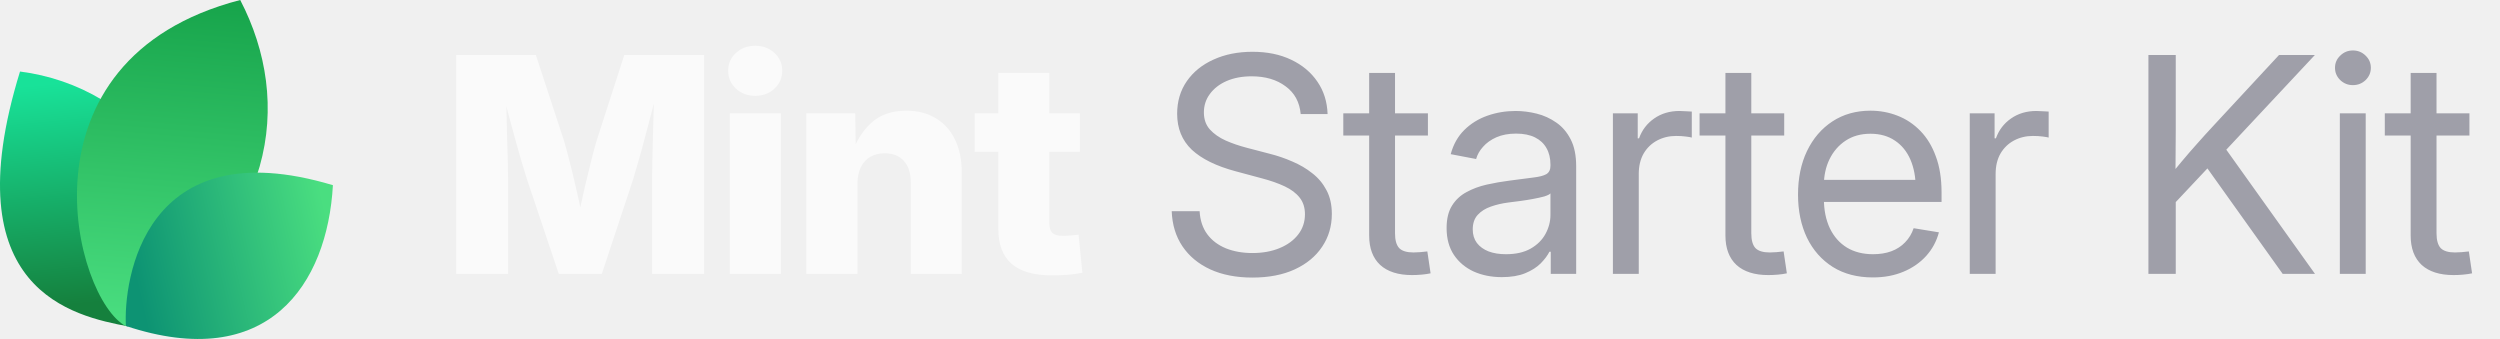
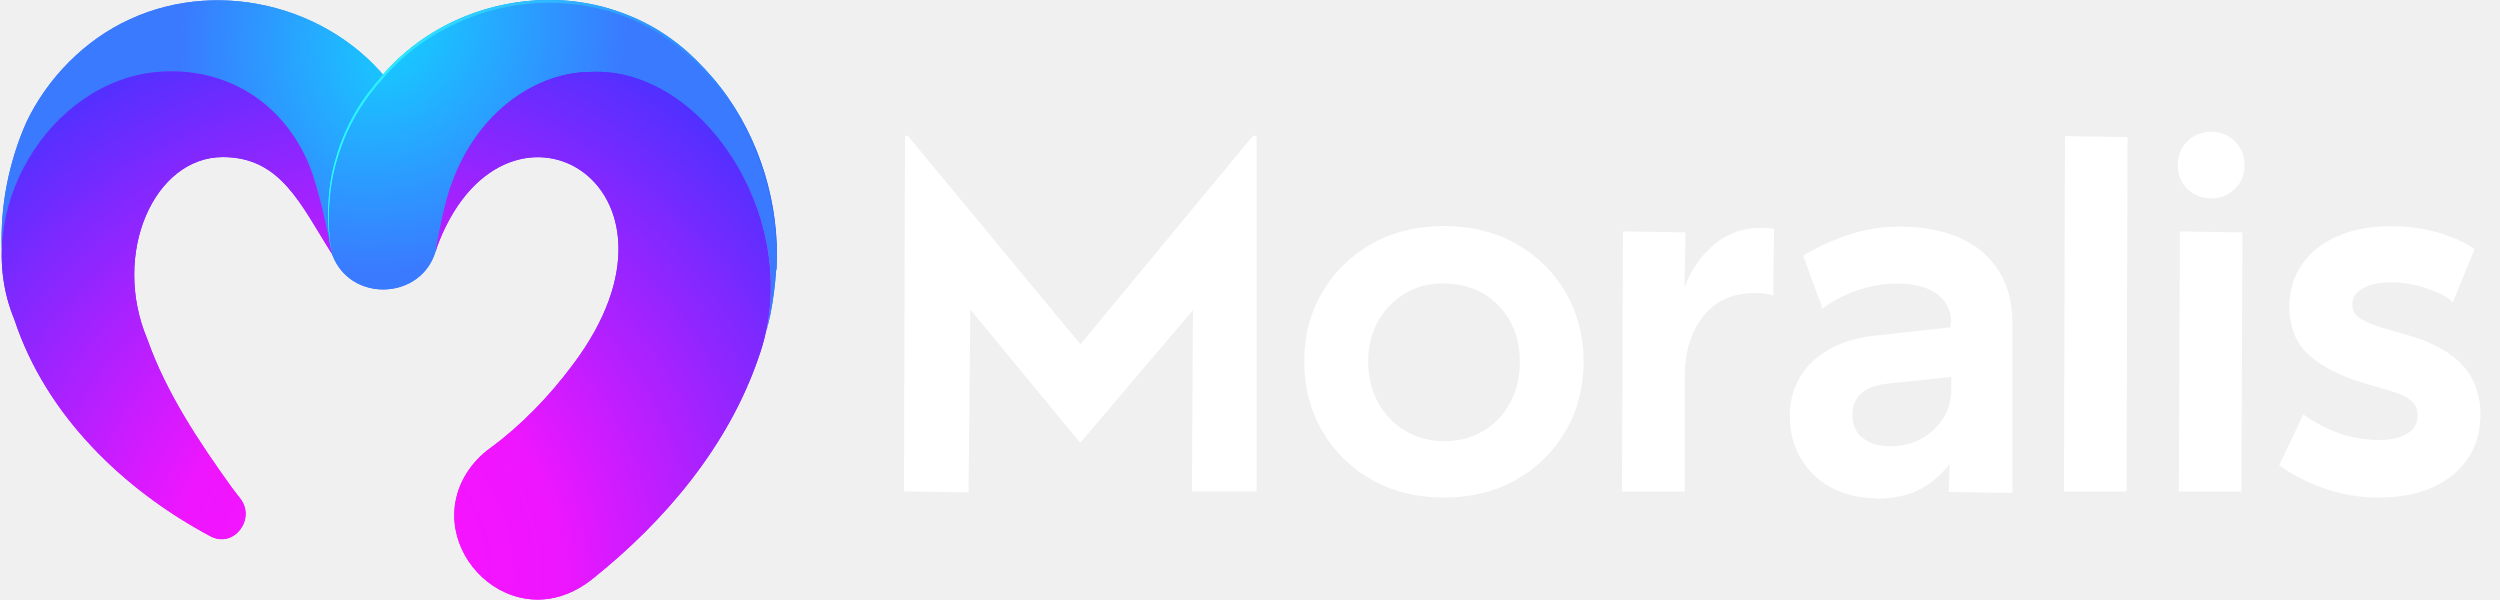
- <svg xmlns="http://www.w3.org/2000/svg" width="177" height="24" viewBox="0 0 177 24" fill="none">
-   <path d="M9.061 23.108C5.268 22.377 -3.391 20.627 1.417 5.064C9.634 6.099 16.973 14.064 9.061 23.108Z" fill="url(#paint0_linear_17557_2145)" />
-   <path d="M8.919 23.094C5.276 21.222 0.784 4.209 17.007 0C20.757 7.193 19.621 16.545 8.919 23.094Z" fill="url(#paint1_linear_17557_2145)" />
-   <path d="M8.914 23.079C8.735 19.882 10.159 9.085 23.57 13.111C23.181 20.123 18.984 26.418 8.914 23.079Z" fill="url(#paint2_linear_17557_2145)" />
-   <path d="M32.301 19.392V3.894H37.938L39.925 9.948C40.036 10.315 40.164 10.787 40.31 11.362C40.462 11.938 40.611 12.552 40.757 13.204C40.91 13.855 41.048 14.483 41.173 15.086C41.305 15.682 41.412 16.192 41.495 16.615H40.695C40.771 16.192 40.871 15.682 40.996 15.086C41.128 14.49 41.267 13.866 41.412 13.214C41.565 12.562 41.714 11.948 41.86 11.373C42.005 10.79 42.133 10.315 42.244 9.948L44.2 3.894H49.848V19.392H46.166V12.704C46.166 12.357 46.173 11.917 46.187 11.383C46.2 10.849 46.214 10.27 46.228 9.646C46.249 9.022 46.266 8.391 46.28 7.753C46.301 7.115 46.311 6.519 46.311 5.964H46.623C46.485 6.561 46.332 7.181 46.166 7.826C45.999 8.471 45.833 9.102 45.666 9.719C45.507 10.336 45.351 10.901 45.198 11.414C45.053 11.928 44.928 12.357 44.824 12.704L42.608 19.392H39.561L37.314 12.704C37.203 12.357 37.072 11.928 36.919 11.414C36.773 10.901 36.614 10.34 36.441 9.729C36.274 9.112 36.104 8.481 35.931 7.836C35.764 7.192 35.608 6.567 35.463 5.964H35.827C35.834 6.512 35.844 7.105 35.858 7.743C35.872 8.374 35.886 9.005 35.9 9.636C35.92 10.26 35.938 10.839 35.952 11.373C35.965 11.907 35.972 12.351 35.972 12.704V19.392H32.301ZM51.668 19.392V8.024H55.288V19.392H51.668ZM53.468 6.786C52.927 6.786 52.473 6.616 52.105 6.276C51.738 5.93 51.554 5.507 51.554 5.007C51.554 4.508 51.738 4.088 52.105 3.749C52.473 3.409 52.927 3.239 53.468 3.239C54.009 3.239 54.463 3.409 54.83 3.749C55.198 4.082 55.382 4.501 55.382 5.007C55.382 5.507 55.198 5.93 54.83 6.276C54.463 6.616 54.009 6.786 53.468 6.786ZM60.708 13.027V19.392H57.088V8.024H60.551L60.593 10.967H60.281C60.593 10.024 61.061 9.268 61.685 8.7C62.309 8.124 63.138 7.836 64.171 7.836C64.975 7.836 65.672 8.017 66.262 8.377C66.851 8.731 67.302 9.234 67.614 9.885C67.933 10.537 68.092 11.307 68.092 12.194V19.392H64.483V12.912C64.483 12.26 64.32 11.754 63.994 11.394C63.675 11.033 63.221 10.853 62.632 10.853C62.25 10.853 61.914 10.936 61.623 11.102C61.332 11.269 61.106 11.515 60.947 11.841C60.787 12.16 60.708 12.555 60.708 13.027ZM76.456 8.024V10.749H69.008V8.024H76.456ZM70.683 5.163H74.292V15.783C74.292 16.102 74.361 16.334 74.5 16.48C74.646 16.625 74.899 16.698 75.259 16.698C75.405 16.698 75.596 16.688 75.831 16.667C76.074 16.646 76.251 16.629 76.362 16.615L76.632 19.309C76.313 19.378 75.963 19.427 75.582 19.455C75.207 19.482 74.836 19.496 74.469 19.496C73.2 19.496 72.25 19.222 71.619 18.674C70.995 18.127 70.683 17.308 70.683 16.22V5.163Z" fill="#FAFAFA" />
-   <path d="M88.667 19.652C87.523 19.652 86.528 19.458 85.682 19.07C84.843 18.681 84.188 18.137 83.716 17.437C83.245 16.736 82.992 15.908 82.957 14.951H84.933C84.968 15.596 85.148 16.14 85.474 16.584C85.8 17.021 86.24 17.354 86.795 17.582C87.35 17.804 87.974 17.915 88.667 17.915C89.388 17.915 90.026 17.801 90.581 17.572C91.143 17.343 91.583 17.024 91.902 16.615C92.228 16.199 92.391 15.717 92.391 15.169C92.391 14.698 92.266 14.306 92.017 13.994C91.767 13.675 91.413 13.408 90.956 13.193C90.498 12.978 89.954 12.787 89.323 12.621L87.502 12.132C86.123 11.765 85.082 11.255 84.382 10.603C83.689 9.944 83.342 9.095 83.342 8.055C83.342 7.174 83.571 6.404 84.028 5.746C84.486 5.087 85.117 4.577 85.921 4.217C86.726 3.849 87.645 3.666 88.678 3.666C89.718 3.666 90.63 3.853 91.413 4.227C92.204 4.602 92.824 5.122 93.275 5.787C93.726 6.446 93.965 7.209 93.993 8.076H92.089C92.013 7.23 91.656 6.574 91.018 6.11C90.387 5.638 89.586 5.403 88.615 5.403C87.95 5.403 87.36 5.513 86.847 5.735C86.341 5.957 85.946 6.262 85.661 6.651C85.377 7.032 85.235 7.469 85.235 7.961C85.235 8.447 85.377 8.849 85.661 9.168C85.946 9.48 86.317 9.74 86.774 9.948C87.232 10.149 87.724 10.319 88.251 10.457L89.884 10.884C90.439 11.023 90.977 11.206 91.496 11.435C92.023 11.657 92.495 11.934 92.911 12.267C93.334 12.593 93.67 12.995 93.92 13.474C94.17 13.945 94.294 14.504 94.294 15.149C94.294 16.015 94.066 16.788 93.608 17.468C93.157 18.148 92.512 18.681 91.673 19.07C90.834 19.458 89.832 19.652 88.667 19.652ZM101.097 8.024V9.594H95.106V8.024H101.097ZM96.937 5.163H98.767V16.521C98.767 17 98.865 17.347 99.059 17.562C99.26 17.77 99.6 17.874 100.078 17.874C100.21 17.874 100.366 17.867 100.546 17.853C100.733 17.832 100.903 17.815 101.056 17.801L101.285 19.351C101.097 19.392 100.886 19.423 100.65 19.444C100.414 19.465 100.189 19.475 99.974 19.475C98.996 19.475 98.244 19.236 97.717 18.758C97.197 18.272 96.937 17.579 96.937 16.677V5.163ZM106.33 19.621C105.595 19.621 104.932 19.489 104.343 19.226C103.754 18.955 103.285 18.564 102.939 18.05C102.592 17.53 102.419 16.896 102.419 16.147C102.419 15.495 102.547 14.965 102.804 14.556C103.06 14.146 103.403 13.828 103.833 13.599C104.263 13.363 104.742 13.186 105.269 13.068C105.796 12.95 106.333 12.857 106.881 12.787C107.574 12.69 108.132 12.617 108.555 12.569C108.978 12.52 109.287 12.441 109.481 12.33C109.675 12.212 109.772 12.014 109.772 11.737V11.654C109.772 11.203 109.679 10.815 109.492 10.489C109.311 10.163 109.041 9.91 108.68 9.729C108.32 9.549 107.872 9.459 107.338 9.459C106.805 9.459 106.34 9.546 105.945 9.719C105.556 9.892 105.241 10.118 104.998 10.395C104.755 10.665 104.593 10.953 104.509 11.258L102.71 10.915C102.897 10.222 103.22 9.65 103.677 9.199C104.135 8.748 104.679 8.412 105.31 8.19C105.941 7.968 106.607 7.857 107.307 7.857C107.8 7.857 108.295 7.92 108.795 8.044C109.301 8.169 109.765 8.381 110.188 8.679C110.611 8.97 110.951 9.369 111.208 9.875C111.464 10.374 111.593 11.005 111.593 11.768V19.392H109.793V17.822H109.7C109.568 18.085 109.363 18.359 109.086 18.643C108.809 18.921 108.444 19.153 107.994 19.34C107.543 19.527 106.988 19.621 106.33 19.621ZM106.621 17.998C107.321 17.998 107.904 17.867 108.368 17.603C108.84 17.333 109.19 16.986 109.419 16.563C109.654 16.133 109.772 15.682 109.772 15.211V13.692C109.703 13.769 109.554 13.841 109.325 13.911C109.096 13.973 108.829 14.032 108.524 14.088C108.226 14.143 107.921 14.192 107.609 14.233C107.304 14.275 107.033 14.309 106.798 14.337C106.354 14.393 105.938 14.49 105.549 14.628C105.168 14.76 104.86 14.954 104.624 15.211C104.388 15.467 104.27 15.811 104.27 16.241C104.27 16.615 104.367 16.934 104.561 17.198C104.762 17.461 105.04 17.662 105.393 17.801C105.747 17.933 106.156 17.998 106.621 17.998ZM114.193 19.392V8.024H115.951V9.792H116.045C116.253 9.209 116.61 8.741 117.116 8.388C117.622 8.034 118.219 7.857 118.905 7.857C119.058 7.857 119.217 7.864 119.384 7.878C119.55 7.885 119.682 7.892 119.779 7.899V9.74C119.716 9.719 119.578 9.695 119.363 9.667C119.155 9.639 118.922 9.625 118.666 9.625C118.174 9.625 117.726 9.733 117.324 9.948C116.922 10.163 116.603 10.471 116.367 10.874C116.138 11.276 116.024 11.758 116.024 12.319V19.392H114.193ZM126.322 8.024V9.594H120.33V8.024H126.322ZM122.161 5.163H123.992V16.521C123.992 17 124.089 17.347 124.283 17.562C124.484 17.77 124.824 17.874 125.302 17.874C125.434 17.874 125.59 17.867 125.77 17.853C125.958 17.832 126.127 17.815 126.28 17.801L126.509 19.351C126.322 19.392 126.11 19.423 125.874 19.444C125.639 19.465 125.413 19.475 125.198 19.475C124.221 19.475 123.468 19.236 122.941 18.758C122.421 18.272 122.161 17.579 122.161 16.677V5.163ZM132.604 19.642C131.502 19.642 130.555 19.396 129.765 18.903C128.974 18.404 128.364 17.714 127.934 16.834C127.511 15.946 127.3 14.927 127.3 13.775C127.3 12.611 127.511 11.584 127.934 10.697C128.364 9.802 128.964 9.102 129.734 8.596C130.51 8.089 131.408 7.836 132.428 7.836C133.1 7.836 133.738 7.954 134.341 8.19C134.952 8.426 135.489 8.783 135.954 9.261C136.425 9.74 136.793 10.343 137.056 11.071C137.327 11.792 137.462 12.645 137.462 13.63V14.296H128.433V12.735H136.463L135.631 13.297C135.631 12.541 135.506 11.876 135.257 11.3C135.007 10.725 134.643 10.277 134.165 9.958C133.686 9.632 133.107 9.469 132.428 9.469C131.748 9.469 131.162 9.632 130.67 9.958C130.177 10.284 129.796 10.725 129.526 11.279C129.262 11.827 129.13 12.441 129.13 13.12V14.046C129.13 14.864 129.273 15.572 129.557 16.168C129.841 16.757 130.243 17.211 130.763 17.53C131.283 17.842 131.901 17.998 132.615 17.998C133.093 17.998 133.523 17.929 133.905 17.79C134.293 17.645 134.619 17.433 134.882 17.156C135.153 16.879 135.354 16.546 135.486 16.157L137.275 16.449C137.108 17.08 136.81 17.634 136.38 18.113C135.95 18.591 135.413 18.966 134.768 19.236C134.123 19.507 133.402 19.642 132.604 19.642ZM139.459 19.392V8.024H141.217V9.792H141.311C141.519 9.209 141.876 8.741 142.382 8.388C142.888 8.034 143.485 7.857 144.171 7.857C144.324 7.857 144.483 7.864 144.649 7.878C144.816 7.885 144.948 7.892 145.045 7.899V9.74C144.982 9.719 144.844 9.695 144.629 9.667C144.421 9.639 144.188 9.625 143.932 9.625C143.439 9.625 142.992 9.733 142.59 9.948C142.188 10.163 141.869 10.471 141.633 10.874C141.404 11.276 141.29 11.758 141.29 12.319V19.392H139.459ZM153.429 14.961V12.715C153.783 12.257 154.136 11.82 154.49 11.404C154.844 10.981 155.204 10.565 155.572 10.156C155.939 9.74 156.314 9.327 156.695 8.918L161.355 3.894H163.893L157.277 10.967H157.184L153.429 14.961ZM152.108 19.392V3.894H154.043V9.241L154.022 12.559L154.043 13.505V19.392H152.108ZM161.615 19.392L155.967 11.477L157.173 9.969L163.903 19.392H161.615ZM165.661 19.392V8.024H167.492V19.392H165.661ZM166.587 6.027C166.24 6.027 165.942 5.909 165.692 5.673C165.443 5.43 165.318 5.139 165.318 4.799C165.318 4.459 165.443 4.172 165.692 3.936C165.942 3.693 166.24 3.572 166.587 3.572C166.934 3.572 167.232 3.693 167.482 3.936C167.731 4.172 167.856 4.459 167.856 4.799C167.856 5.139 167.731 5.43 167.482 5.673C167.232 5.909 166.934 6.027 166.587 6.027ZM174.836 8.024V9.594H168.844V8.024H174.836ZM170.675 5.163H172.506V16.521C172.506 17 172.603 17.347 172.797 17.562C172.998 17.77 173.338 17.874 173.816 17.874C173.948 17.874 174.104 17.867 174.284 17.853C174.472 17.832 174.641 17.815 174.794 17.801L175.023 19.351C174.836 19.392 174.624 19.423 174.388 19.444C174.153 19.465 173.927 19.475 173.712 19.475C172.735 19.475 171.982 19.236 171.455 18.758C170.935 18.272 170.675 17.579 170.675 16.677V5.163Z" fill="#9F9FA9" />
+ <svg xmlns="http://www.w3.org/2000/svg" xmlns:xlink="http://www.w3.org/1999/xlink" id="Layer_1" viewBox="0 0 125.11 30">
  <defs>
-     <linearGradient id="paint0_linear_17557_2145" x1="3.776" y1="5.916" x2="5.232" y2="21.559" gradientUnits="userSpaceOnUse">
-       <stop stop-color="#18E299" />
-       <stop offset="1" stop-color="#15803D" />
+     <style>.cls-1{fill:none;}.cls-2{fill:url(#radial-gradient-7);}.cls-3{fill:url(#radial-gradient-6);}.cls-4{fill:url(#radial-gradient-5);}.cls-5{fill:url(#radial-gradient-4);}.cls-6{fill:url(#radial-gradient-8);}.cls-7{fill:url(#radial-gradient-3);}.cls-8{fill:url(#radial-gradient-2);}.cls-9{fill:url(#linear-gradient-2);}.cls-10{fill:url(#radial-gradient);}.cls-11{fill:url(#linear-gradient);}.cls-12{fill:#fff;}.cls-13{clip-path:url(#clippath);}</style>
+     <clipPath id="clippath">
+       <rect class="cls-1" x=".08" width="39" height="30" />
+     </clipPath>
+     <radialGradient id="radial-gradient" cx="-702.61" cy="370.82" fx="-702.61" fy="370.82" r="1" gradientTransform="translate(8881.55 4678.42) scale(12.61 -12.61)" gradientUnits="userSpaceOnUse">
+       <stop offset="0" stop-color="#08d7ff" />
+       <stop offset="1" stop-color="#3174ff" />
+     </radialGradient>
+     <radialGradient id="radial-gradient-2" cx="-702.61" cy="370.82" fx="-702.61" fy="370.82" r="1" gradientTransform="translate(8881.55 4678.42) scale(12.61 -12.61)" gradientUnits="userSpaceOnUse">
+       <stop offset="0" stop-color="#11d8ff" />
+       <stop offset="1" stop-color="#3a7aff" />
+     </radialGradient>
+     <radialGradient id="radial-gradient-3" cx="-703.86" cy="371.43" fx="-703.86" fy="371.43" r="1" gradientTransform="translate(9084.18 4784.81) scale(12.88 -12.88)" xlink:href="#radial-gradient" />
+     <radialGradient id="radial-gradient-4" cx="-703.86" cy="371.43" fx="-703.86" fy="371.43" r="1" gradientTransform="translate(9084.18 4784.81) scale(12.88 -12.88)" xlink:href="#radial-gradient-2" />
+     <radialGradient id="radial-gradient-5" cx="-738.77" cy="388.26" fx="-738.77" fy="388.26" r="1" gradientTransform="translate(23187.38 12205.48) scale(31.36 -31.36)" gradientUnits="userSpaceOnUse">
+       <stop offset="0" stop-color="#ff08ff" />
+       <stop offset=".36" stop-color="#ed0dff" />
+       <stop offset="1" stop-color="#382aff" />
+     </radialGradient>
+     <radialGradient id="radial-gradient-6" cx="-738.77" cy="388.26" fx="-738.77" fy="388.26" r="1" gradientTransform="translate(23187.38 12205.48) scale(31.36 -31.36)" gradientUnits="userSpaceOnUse">
+       <stop offset="0" stop-color="#f1f" />
+       <stop offset=".36" stop-color="#ee16ff" />
+       <stop offset="1" stop-color="#4033ff" />
+     </radialGradient>
+     <radialGradient id="radial-gradient-7" cx="-738.59" cy="388.18" fx="-738.59" fy="388.18" r="1" gradientTransform="translate(23009.25 12112.77) scale(31.13 -31.13)" xlink:href="#radial-gradient-5" />
+     <radialGradient id="radial-gradient-8" cx="-738.59" cy="388.18" fx="-738.59" fy="388.18" r="1" gradientTransform="translate(23009.25 12112.77) scale(31.13 -31.13)" xlink:href="#radial-gradient-6" />
+     <linearGradient id="linear-gradient" x1="16.33" y1="25.25" x2="38.94" y2="25.25" gradientTransform="translate(0 32) scale(1 -1)" gradientUnits="userSpaceOnUse">
+       <stop offset="0" stop-color="#08fcff" />
+       <stop offset="1" stop-color="#2a69ff" />
    </linearGradient>
-     <linearGradient id="paint1_linear_17557_2145" x1="12.171" y1="-0.718" x2="10.19" y2="22.983" gradientUnits="userSpaceOnUse">
-       <stop stop-color="#16A34A" />
-       <stop offset="1" stop-color="#4ADE80" />
-     </linearGradient>
-     <linearGradient id="paint2_linear_17557_2145" x1="23.133" y1="15.353" x2="9.338" y2="18.52" gradientUnits="userSpaceOnUse">
-       <stop stop-color="#4ADE80" />
-       <stop offset="1" stop-color="#0D9373" />
+     <linearGradient id="linear-gradient-2" x1="16.33" y1="25.25" x2="38.94" y2="25.25" gradientTransform="translate(0 32) scale(1 -1)" gradientUnits="userSpaceOnUse">
+       <stop offset="0" stop-color="#2ffcff" />
+       <stop offset="1" stop-color="#336fff" />
    </linearGradient>
  </defs>
+   <g class="cls-13">
+     <path class="cls-10" d="M19.9,4.69C17.03.43,11.15-1.19,6.49.97,4.23,2,2.36,3.93,1.32,6.12.44,8.11,0,10.33.09,12.51.22,8.11,3.62,3.95,7.93,3.6c3.31-.27,6.24,1.5,7.54,4.67.62,1.51,1.03,4.06,1.06,4.24,0,0-.01-.02-.01-.02.05.1.09.2.13.28,1.2,2.41,4.88,1.54,5.07-1.19.18-2.41-.43-4.86-1.81-6.88h0Z" />
+     <path class="cls-8" d="M19.9,4.69C17.03.43,11.15-1.19,6.49.97,4.23,2,2.36,3.93,1.32,6.12.44,8.11,0,10.33.09,12.51.22,8.11,3.62,3.95,7.93,3.6c3.31-.27,6.24,1.5,7.54,4.67.62,1.51,1.03,4.06,1.06,4.24,0,0-.01-.02-.01-.02.05.1.09.2.13.28,1.2,2.41,4.88,1.54,5.07-1.19.18-2.41-.43-4.86-1.81-6.88h0Z" />
+     <path class="cls-7" d="M35.37,3.63c-.98-1.12-2.18-2.05-3.52-2.66-4.37-2.02-9.82-.72-12.85,2.97-1.04,1.16-1.83,2.56-2.25,4.13-.36,1.26-.41,2.59-.3,3.88.33,3.2,4.55,3.33,5.35.62,0-.01.01-.02.02-.03.1-.62.46-2.5.81-3.36.14-.35,0,0,0,0,1.31-3.62,4.28-5.56,6.96-5.56,5.33-.25,10.16,6.67,8.74,13.04.01,0,.21-.87.22-.91.14-.72.24-1.46.29-2.22.19-3.52-1.04-7.26-3.46-9.88h0Z" />
+     <path class="cls-5" d="M35.37,3.63c-.98-1.12-2.18-2.05-3.52-2.66-4.37-2.02-9.82-.72-12.85,2.97-1.04,1.16-1.83,2.56-2.25,4.13-.36,1.26-.41,2.59-.3,3.88.33,3.2,4.55,3.33,5.35.62,0-.01.01-.02.02-.03.1-.62.46-2.5.81-3.36.14-.35,0,0,0,0,1.31-3.62,4.28-5.56,6.96-5.56,5.33-.25,10.16,6.67,8.74,13.04.01,0,.21-.87.22-.91.14-.72.24-1.46.29-2.22.19-3.52-1.04-7.26-3.46-9.88h0Z" />
+     <path class="cls-4" d="M7.93,3.6C2.48,4.04-1.52,10.59.72,15.99c1.58,4.79,5.45,8.52,9.82,10.85,1.17.61,2.27-.87,1.49-1.88l-.43-.56c-1.66-2.31-3.29-4.76-4.23-7.43-1.8-4.28.34-9.11,3.78-9.11,2.92,0,3.9,2.39,5.46,4.84,0-.03-.05-.17-.07-.29-.14-.72-.55-2.85-1.07-4.14-1.3-3.17-4.22-4.94-7.54-4.67h0Z" />
+     <path class="cls-3" d="M7.93,3.6C2.48,4.04-1.52,10.59.72,15.99c1.58,4.79,5.45,8.52,9.82,10.85,1.17.61,2.27-.87,1.49-1.88l-.43-.56c-1.66-2.31-3.29-4.76-4.23-7.43-1.8-4.28.34-9.11,3.78-9.11,2.92,0,3.9,2.39,5.46,4.84,0-.03-.05-.17-.07-.29-.14-.72-.55-2.85-1.07-4.14-1.3-3.17-4.22-4.94-7.54-4.67h0Z" />
+     <path class="cls-2" d="M29.58,3.6c-2.68,0-5.65,1.93-6.96,5.56,0,0,.14-.35,0,0-.35.86-.7,2.74-.81,3.36,3.28-9.25,13.75-3.34,6.82,5.78-1.14,1.53-2.56,3-4.09,4.12-.46.33-.86.75-1.17,1.23-2.36,3.73,2.32,8.48,6.28,5.32,3.63-2.9,6.79-6.64,8.31-11.08,2.4-6.67-2.7-14.55-8.38-14.29Z" />
+     <path class="cls-6" d="M29.58,3.6c-2.68,0-5.65,1.93-6.96,5.56,0,0,.14-.35,0,0-.35.86-.7,2.74-.81,3.36,3.28-9.25,13.75-3.34,6.82,5.78-1.14,1.53-2.56,3-4.09,4.12-.46.33-.86.75-1.17,1.23-2.36,3.73,2.32,8.48,6.28,5.32,3.63-2.9,6.79-6.64,8.31-11.08,2.4-6.67-2.7-14.55-8.38-14.29Z" />
+     <path class="cls-11" d="M38.84,13.5c.07-1.62-.14-3.24-.62-4.79-.48-1.54-1.22-3-2.22-4.27-.25-.32-.52-.62-.79-.91-.27-.3-.56-.58-.86-.84-.61-.53-1.27-.99-1.98-1.37-.71-.38-1.46-.66-2.24-.86-.78-.19-1.57-.3-2.37-.32-1.6-.04-3.21.27-4.67.91-.37.16-.72.34-1.07.53-.35.19-.68.41-1.01.64-.65.47-1.25,1-1.77,1.61-.54.6-1.03,1.23-1.43,1.93-.4.69-.72,1.44-.94,2.21-.24.77-.36,1.57-.4,2.37-.02.4-.02.81,0,1.21.01.2.02.4.05.6.03.2.05.4.13.59-.08-.19-.11-.39-.14-.59-.03-.2-.04-.4-.06-.6-.03-.4-.04-.81-.02-1.21.03-.81.14-1.62.37-2.39.22-.78.53-1.53.93-2.24.4-.71.89-1.35,1.43-1.96,1.05-1.23,2.4-2.2,3.89-2.84C24.52.28,26.15-.04,27.77,0c.81.02,1.62.14,2.4.34.78.21,1.54.5,2.26.88.71.38,1.38.85,1.99,1.39.3.27.59.56.86.85.27.3.54.6.79.93.99,1.28,1.73,2.76,2.2,4.3.47,1.55.68,3.18.59,4.8h0Z" />
+     <path class="cls-9" d="M38.84,13.5c.07-1.62-.14-3.24-.62-4.79-.48-1.54-1.22-3-2.22-4.27-.25-.32-.52-.62-.79-.91-.27-.3-.56-.58-.86-.84-.61-.53-1.27-.99-1.98-1.37-.71-.38-1.46-.66-2.24-.86-.78-.19-1.57-.3-2.37-.32-1.6-.04-3.21.27-4.67.91-.37.16-.72.34-1.07.53-.35.19-.68.41-1.01.64-.65.47-1.25,1-1.77,1.61-.54.6-1.03,1.23-1.43,1.93-.4.69-.72,1.44-.94,2.21-.24.77-.36,1.57-.4,2.37-.02.4-.02.81,0,1.21.01.2.02.4.05.6.03.2.05.4.13.59-.08-.19-.11-.39-.14-.59-.03-.2-.04-.4-.06-.6-.03-.4-.04-.81-.02-1.21.03-.81.14-1.62.37-2.39.22-.78.53-1.53.93-2.24.4-.71.89-1.35,1.43-1.96,1.05-1.23,2.4-2.2,3.89-2.84C24.52.28,26.15-.04,27.77,0c.81.02,1.62.14,2.4.34.78.21,1.54.5,2.26.88.71.38,1.38.85,1.99,1.39.3.27.59.56.86.85.27.3.54.6.79.93.99,1.28,1.73,2.76,2.2,4.3.47,1.55.68,3.18.59,4.8h0Z" />
+   </g>
+   <path class="cls-12" d="M45.24,24.6l.05-17.71c0-.07.06-.12.12-.12l8.66,10.46,8.62-10.42s.07-.02.1-.02c.07,0,.1.04.1.09v17.71h-3.24l.05-9.07-5.64,6.64-5.5-6.67-.09,9.15-3.24-.05Z" />
+   <path class="cls-12" d="M72.26,24.9c-1.35,0-2.56-.3-3.61-.89-1.05-.59-1.88-1.41-2.48-2.44-.6-1.03-.9-2.2-.9-3.48s.3-2.44.9-3.46c.59-1.02,1.43-1.84,2.48-2.43,1.05-.59,2.26-.89,3.61-.89s2.56.3,3.61.89c1.05.59,1.88,1.41,2.48,2.43.59,1.02.9,2.19.9,3.46s-.3,2.45-.9,3.48c-.6,1.03-1.43,1.85-2.48,2.44s-2.26.89-3.61.89ZM72.26,14.18c-1.08,0-1.99.37-2.71,1.11s-1.08,1.68-1.08,2.81c0,.75.17,1.44.49,2.04.33.6.79,1.08,1.37,1.42.58.34,1.23.52,1.94.52,1.09,0,2.01-.38,2.72-1.12.71-.75,1.07-1.71,1.07-2.85s-.36-2.09-1.07-2.82c-.71-.73-1.63-1.1-2.72-1.1Z" />
+   <path class="cls-12" d="M81.17,24.6l.05-13.02,3.13.05-.05,2.75c.28-.77.72-1.47,1.41-2.08.68-.6,1.5-.9,2.41-.9.23,0,.45.02.66.05l-.04,3.34c-.27-.1-.59-.13-.89-.13-1.13,0-2.02.4-2.62,1.18-.61.78-.92,1.79-.92,3v5.76h-3.13Z" />
+   <path class="cls-12" d="M93.85,24.93c-.77,0-1.49-.17-2.13-.49-.64-.32-1.17-.81-1.56-1.43-.39-.63-.59-1.37-.59-2.2,0-1.08.38-1.99,1.12-2.7.74-.71,1.77-1.15,3.04-1.3l3.87-.43.04-.28c0-.56-.23-1.02-.7-1.38-.46-.35-1.12-.53-1.98-.53-.7,0-1.4.12-2.07.36-.67.24-1.24.54-1.68.9l-.97-2.65c.54-.34,1.25-.7,2.12-1,.87-.3,1.76-.46,2.65-.46,1.83,0,3.25.44,4.23,1.3.98.86,1.47,2.04,1.47,3.52v8.51l-3.19-.05.05-1.4c-.36.46-.8.88-1.4,1.22-.6.34-1.39.52-2.34.52ZM94.43,19.2c-1.15.14-1.73.66-1.73,1.55,0,.51.17.9.52,1.17.34.27.8.41,1.37.41.88,0,1.61-.28,2.19-.83.58-.55.87-1.23.87-2.02v-.62l-3.21.34Z" />
+   <polygon class="cls-12" points="103.29 24.6 103.34 6.81 106.47 6.86 106.42 24.6 103.29 24.6" />
+   <path class="cls-12" d="M119.05,24.9c-.97,0-1.91-.16-2.77-.47-.87-.31-1.61-.7-2.22-1.15l1.21-2.54c1.19.86,2.48,1.28,3.78,1.28.58,0,1.05-.11,1.4-.31.36-.21.54-.52.54-.91,0-.32-.11-.58-.34-.76-.22-.18-.55-.34-.97-.46l-1.45-.43c-1.09-.32-1.99-.78-2.66-1.37-.67-.58-1-1.41-1-2.46,0-.77.21-1.47.62-2.07.41-.61,1.01-1.09,1.77-1.42.77-.34,1.67-.51,2.68-.51.89,0,1.71.12,2.44.34.73.23,1.32.5,1.76.8l-1.09,2.67c-.21-.25-.66-.47-1.25-.68-.59-.21-1.21-.32-1.86-.32-.57,0-1.03.1-1.38.29-.36.2-.54.47-.54.81,0,.29.12.52.35.68.23.16.56.3.98.44l1.63.48c1.16.35,2.03.86,2.6,1.5.57.64.85,1.46.85,2.42,0,1.25-.47,2.27-1.38,3.02-.92.75-2.17,1.13-3.71,1.13Z" />
+   <path class="cls-12" d="M110.65,9.93c-.92,0-1.66-.71-1.66-1.59v-.16c0-.88.75-1.59,1.66-1.59s1.67.71,1.67,1.59v.16c0,.88-.75,1.59-1.67,1.59Z" />
+   <polygon class="cls-12" points="109.04 24.6 109.09 11.58 112.22 11.63 112.17 24.6 109.04 24.6" />
</svg>
